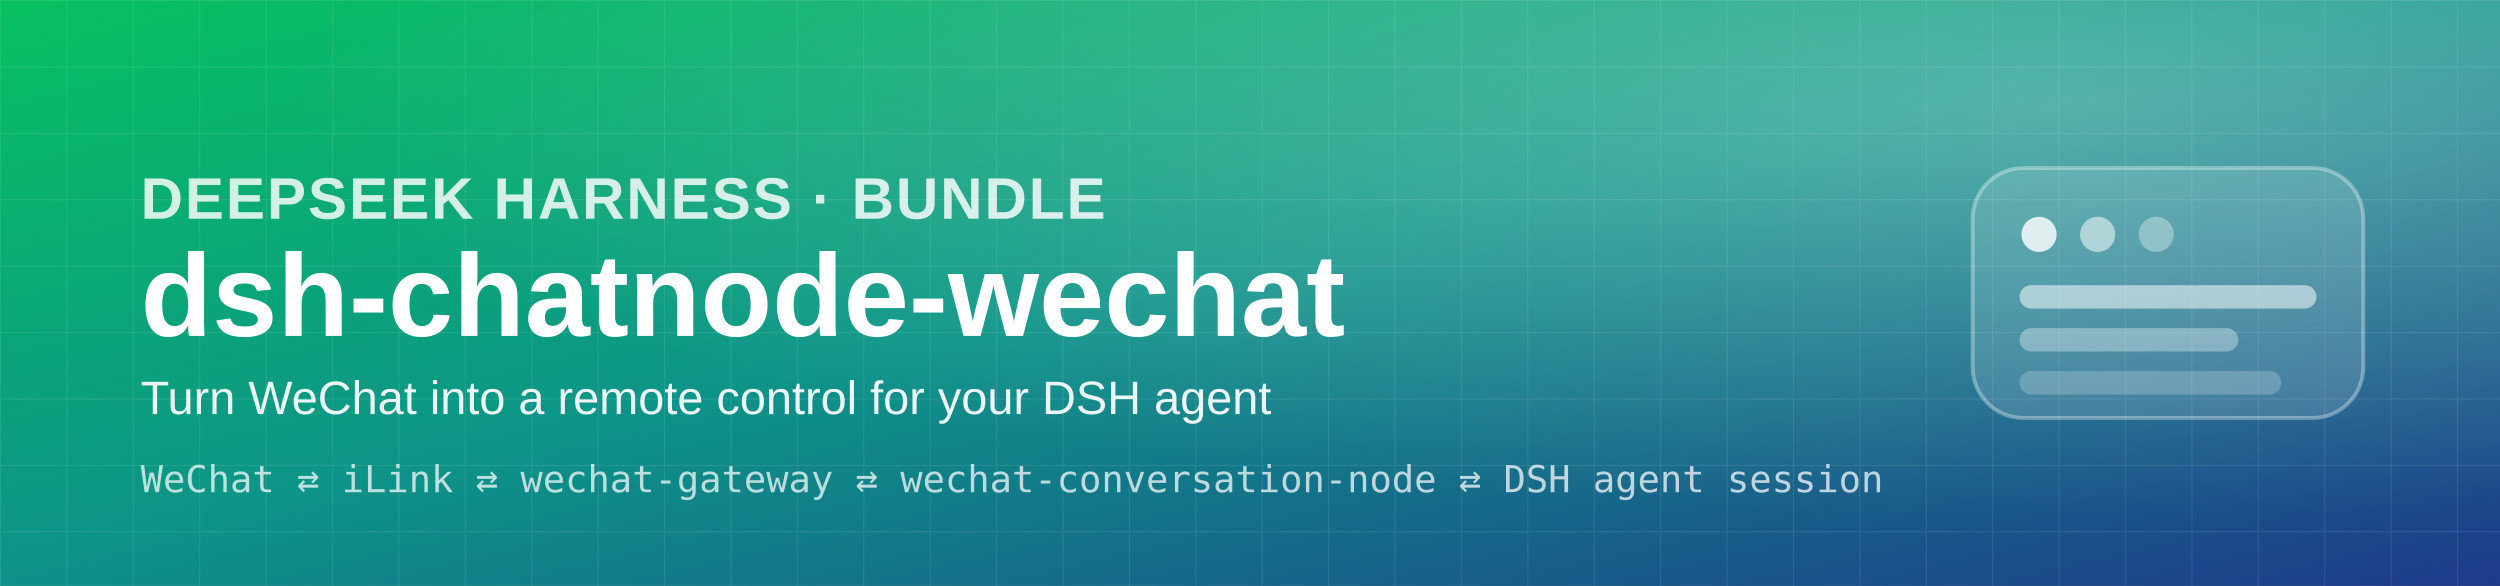
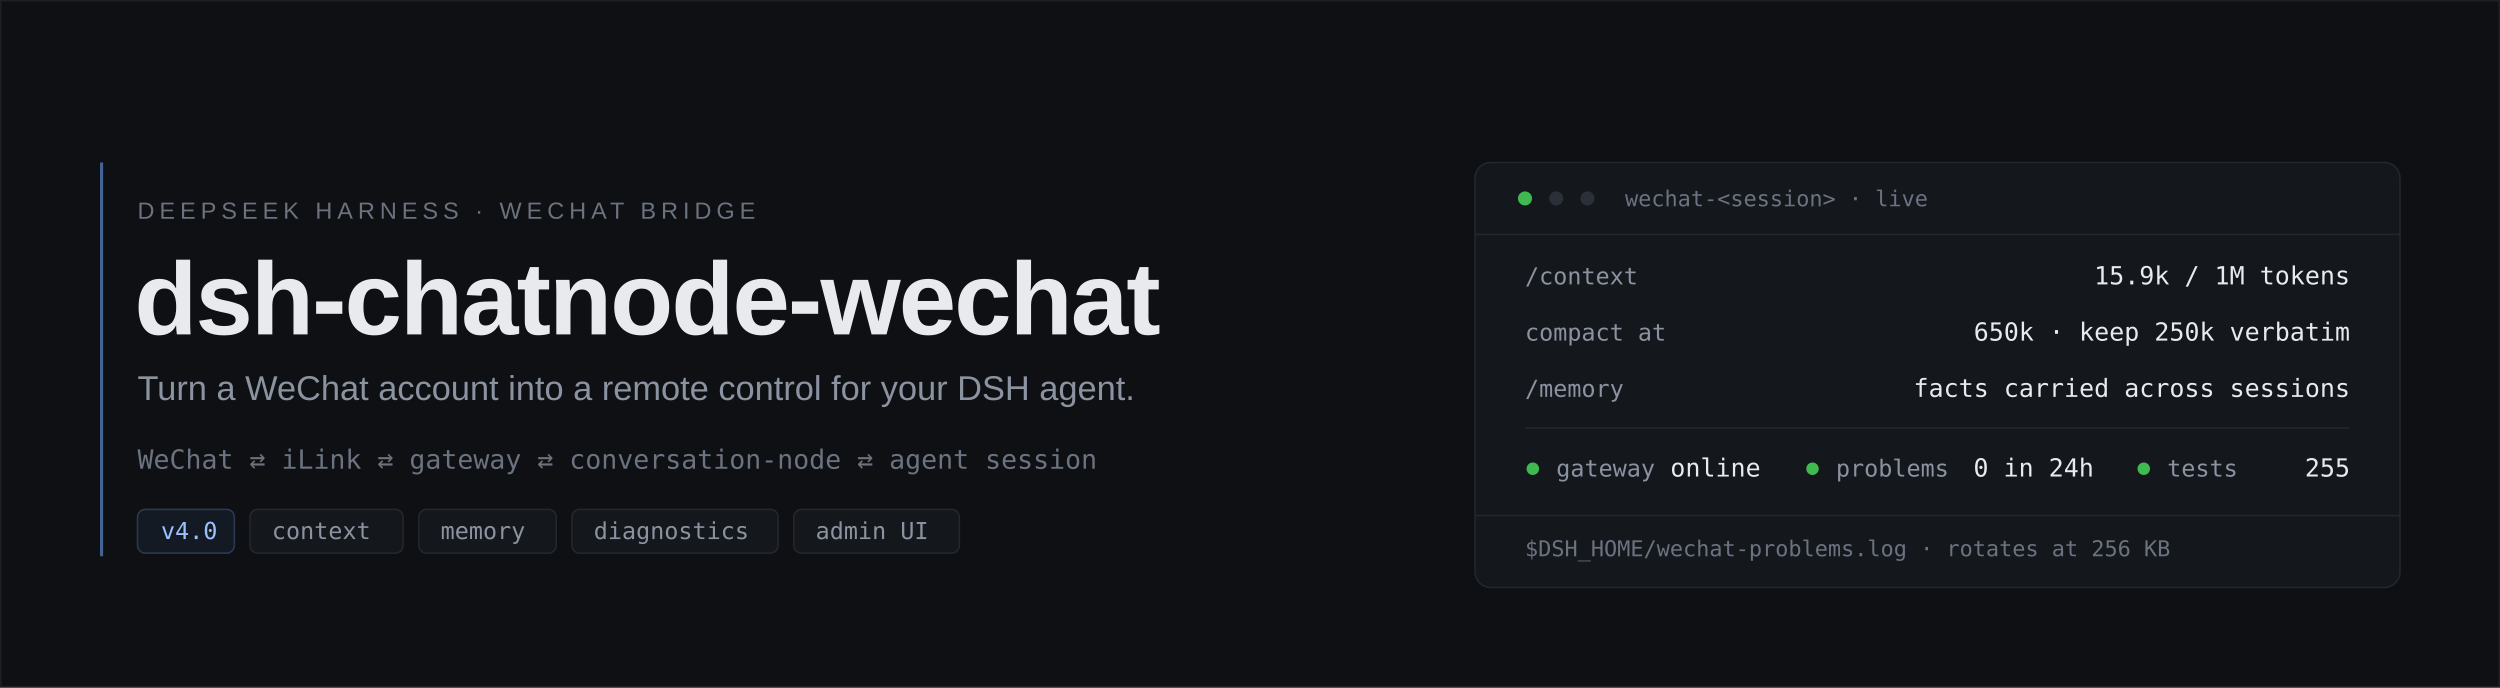
- <svg xmlns="http://www.w3.org/2000/svg" width="1280" height="300" viewBox="0 0 1280 300" role="img" aria-label="dsh-chatnode-wechat — WeChat bridge for DeepSeek Harness">
-   <defs>
-     <linearGradient id="bg" x1="0" y1="0" x2="1" y2="1">
-       <stop offset="0%" stop-color="#07C160" />
-       <stop offset="48%" stop-color="#0D9488" />
-       <stop offset="100%" stop-color="#1E3A8A" />
-     </linearGradient>
-     <radialGradient id="glow" cx="0.82" cy="0.18" r="0.7">
-       <stop offset="0%" stop-color="#FFFFFF" stop-opacity="0.30" />
-       <stop offset="100%" stop-color="#FFFFFF" stop-opacity="0" />
-     </radialGradient>
-     <pattern id="grid" width="34" height="34" patternUnits="userSpaceOnUse">
-       <path d="M34 0H0V34" fill="none" stroke="#FFFFFF" stroke-opacity="0.10" stroke-width="1" />
-     </pattern>
-   </defs>
-   <rect width="1280" height="300" fill="url(#bg)" />
-   <rect width="1280" height="300" fill="url(#grid)" />
-   <rect width="1280" height="300" fill="url(#glow)" />
-   <g transform="translate(1010,86)" opacity="0.95">
-     <rect x="0" y="0" width="200" height="128" rx="26" fill="#FFFFFF" fill-opacity="0.14" stroke="#FFFFFF" stroke-opacity="0.35" stroke-width="2" />
-     <circle cx="34" cy="34" r="9" fill="#FFFFFF" fill-opacity="0.85" />
-     <circle cx="64" cy="34" r="9" fill="#FFFFFF" fill-opacity="0.55" />
-     <circle cx="94" cy="34" r="9" fill="#FFFFFF" fill-opacity="0.35" />
-     <rect x="24" y="60" width="152" height="12" rx="6" fill="#FFFFFF" fill-opacity="0.55" />
-     <rect x="24" y="82" width="112" height="12" rx="6" fill="#FFFFFF" fill-opacity="0.35" />
-     <rect x="24" y="104" width="134" height="12" rx="6" fill="#FFFFFF" fill-opacity="0.22" />
-   </g>
-   <g font-family="Segoe UI, -apple-system, Helvetica Neue, Arial, sans-serif">
-     <text x="72" y="112" font-size="30" font-weight="600" fill="#FFFFFF" fill-opacity="0.82" letter-spacing="1">DEEPSEEK HARNESS · BUNDLE</text>
-     <text x="72" y="172" font-size="60" font-weight="700" fill="#FFFFFF">dsh-chatnode-wechat</text>
-     <text x="72" y="212" font-size="24" fill="#FFFFFF" fill-opacity="0.92">Turn WeChat into a remote control for your DSH agent</text>
-     <text x="72" y="252" font-size="19" fill="#FFFFFF" fill-opacity="0.72" font-family="Consolas, SFMono-Regular, Menlo, monospace">WeChat ⇄ iLink ⇄ wechat-gateway ⇄ wechat-conversation-node ⇄ DSH agent session</text>
-   </g>
+ <svg xmlns="http://www.w3.org/2000/svg" width="1600" height="440" viewBox="0 0 1600 440" role="img" aria-label="dsh-chatnode-wechat v4.0 — WeChat bridge for DeepSeek Harness: context, memory, diagnostics">
+   <rect width="1600" height="440" fill="#0e1013" />
+   <rect x="0.5" y="0.5" width="1599" height="439" fill="none" stroke="#1b1f26" stroke-width="1" />
+   <rect x="64" y="104" width="2" height="252" fill="#6ea8fe" opacity="0.55" />
+   <text x="88" y="140" fill="#6b7280" font-family="system-ui, -apple-system, Segoe UI, Arial, sans-serif" font-size="15" font-weight="500" letter-spacing="3.2">DEEPSEEK HARNESS · WECHAT BRIDGE</text>
+   <text x="86" y="214" fill="#e8eaed" font-family="system-ui, -apple-system, Segoe UI, Arial, sans-serif" font-size="66" font-weight="650" letter-spacing="-1.2">dsh-chatnode-wechat</text>
+   <text x="88" y="256" fill="#8b93a1" font-family="system-ui, -apple-system, Segoe UI, Arial, sans-serif" font-size="22">Turn a WeChat account into a remote control for your DSH agent.</text>
+   <text x="88" y="300" fill="#6b7280" font-family="ui-monospace, SFMono-Regular, Consolas, Menlo, monospace" font-size="17">WeChat  ⇄  iLink  ⇄  gateway  ⇄  conversation-node  ⇄  agent session</text>
+   <rect x="88" y="326" width="62" height="28" rx="5" fill="#141a24" stroke="#2b3a52" stroke-width="1" />
+   <text x="103" y="345" fill="#9dc0ff" font-family="ui-monospace, SFMono-Regular, Consolas, Menlo, monospace" font-size="15" font-weight="500">v4.0</text>
+   <rect x="160" y="326" width="98" height="28" rx="5" fill="#14171c" stroke="#23272e" stroke-width="1" />
+   <text x="174" y="345" fill="#8b93a1" font-family="ui-monospace, SFMono-Regular, Consolas, Menlo, monospace" font-size="15" font-weight="500">context</text>
+   <rect x="268" y="326" width="88" height="28" rx="5" fill="#14171c" stroke="#23272e" stroke-width="1" />
+   <text x="282" y="345" fill="#8b93a1" font-family="ui-monospace, SFMono-Regular, Consolas, Menlo, monospace" font-size="15" font-weight="500">memory</text>
+   <rect x="366" y="326" width="132" height="28" rx="5" fill="#14171c" stroke="#23272e" stroke-width="1" />
+   <text x="380" y="345" fill="#8b93a1" font-family="ui-monospace, SFMono-Regular, Consolas, Menlo, monospace" font-size="15" font-weight="500">diagnostics</text>
+   <rect x="508" y="326" width="106" height="28" rx="5" fill="#14171c" stroke="#23272e" stroke-width="1" />
+   <text x="522" y="345" fill="#8b93a1" font-family="ui-monospace, SFMono-Regular, Consolas, Menlo, monospace" font-size="15" font-weight="500">admin UI</text>
+   <rect x="944" y="104" width="592" height="272" rx="10" fill="#14171c" stroke="#23272e" stroke-width="1" />
+   <path d="M944 150 H1536" fill="none" stroke="#23272e" stroke-width="1" />
+   <circle cx="976" cy="127" r="4.5" fill="#3fb950" />
+   <circle cx="996" cy="127" r="4.5" fill="#2b3038" />
+   <circle cx="1016" cy="127" r="4.5" fill="#2b3038" />
+   <text x="1040" y="132" fill="#6b7280" font-family="ui-monospace, SFMono-Regular, Consolas, Menlo, monospace" font-size="14">wechat-&lt;session&gt; · live</text>
+   <text x="976" y="182" fill="#8b93a1" font-family="ui-monospace, SFMono-Regular, Consolas, Menlo, monospace" font-size="15">/context</text>
+   <text x="1504" y="182" fill="#e8eaed" text-anchor="end" font-family="ui-monospace, SFMono-Regular, Consolas, Menlo, monospace" font-size="16" font-weight="500">15.9k / 1M tokens</text>
+   <text x="976" y="218" fill="#8b93a1" font-family="ui-monospace, SFMono-Regular, Consolas, Menlo, monospace" font-size="15">compact at</text>
+   <text x="1504" y="218" fill="#e8eaed" text-anchor="end" font-family="ui-monospace, SFMono-Regular, Consolas, Menlo, monospace" font-size="16" font-weight="500">650k · keep 250k verbatim</text>
+   <text x="976" y="254" fill="#8b93a1" font-family="ui-monospace, SFMono-Regular, Consolas, Menlo, monospace" font-size="15">/memory</text>
+   <text x="1504" y="254" fill="#e8eaed" text-anchor="end" font-family="ui-monospace, SFMono-Regular, Consolas, Menlo, monospace" font-size="16" font-weight="500">facts carried across sessions</text>
+   <path d="M976 274 H1504" fill="none" stroke="#23272e" stroke-width="1" />
+   <circle cx="981" cy="300" r="4" fill="#3fb950" />
+   <text x="996" y="305" fill="#8b93a1" font-family="ui-monospace, SFMono-Regular, Consolas, Menlo, monospace" font-size="15">gateway</text>
+   <text x="1069" y="305" fill="#e8eaed" font-family="ui-monospace, SFMono-Regular, Consolas, Menlo, monospace" font-size="16" font-weight="500">online</text>
+   <circle cx="1160" cy="300" r="4" fill="#3fb950" />
+   <text x="1175" y="305" fill="#8b93a1" font-family="ui-monospace, SFMono-Regular, Consolas, Menlo, monospace" font-size="15">problems</text>
+   <text x="1263" y="305" fill="#e8eaed" font-family="ui-monospace, SFMono-Regular, Consolas, Menlo, monospace" font-size="16" font-weight="500">0 in 24h</text>
+   <circle cx="1372" cy="300" r="4" fill="#3fb950" />
+   <text x="1387" y="305" fill="#8b93a1" font-family="ui-monospace, SFMono-Regular, Consolas, Menlo, monospace" font-size="15">tests</text>
+   <text x="1504" y="305" fill="#e8eaed" text-anchor="end" font-family="ui-monospace, SFMono-Regular, Consolas, Menlo, monospace" font-size="16" font-weight="500">255</text>
+   <path d="M944 330 H1536" fill="none" stroke="#23272e" stroke-width="1" />
+   <text x="976" y="356" fill="#6b7280" font-family="ui-monospace, SFMono-Regular, Consolas, Menlo, monospace" font-size="14">$DSH_HOME/wechat-problems.log · rotates at 256 KB</text>
</svg>
